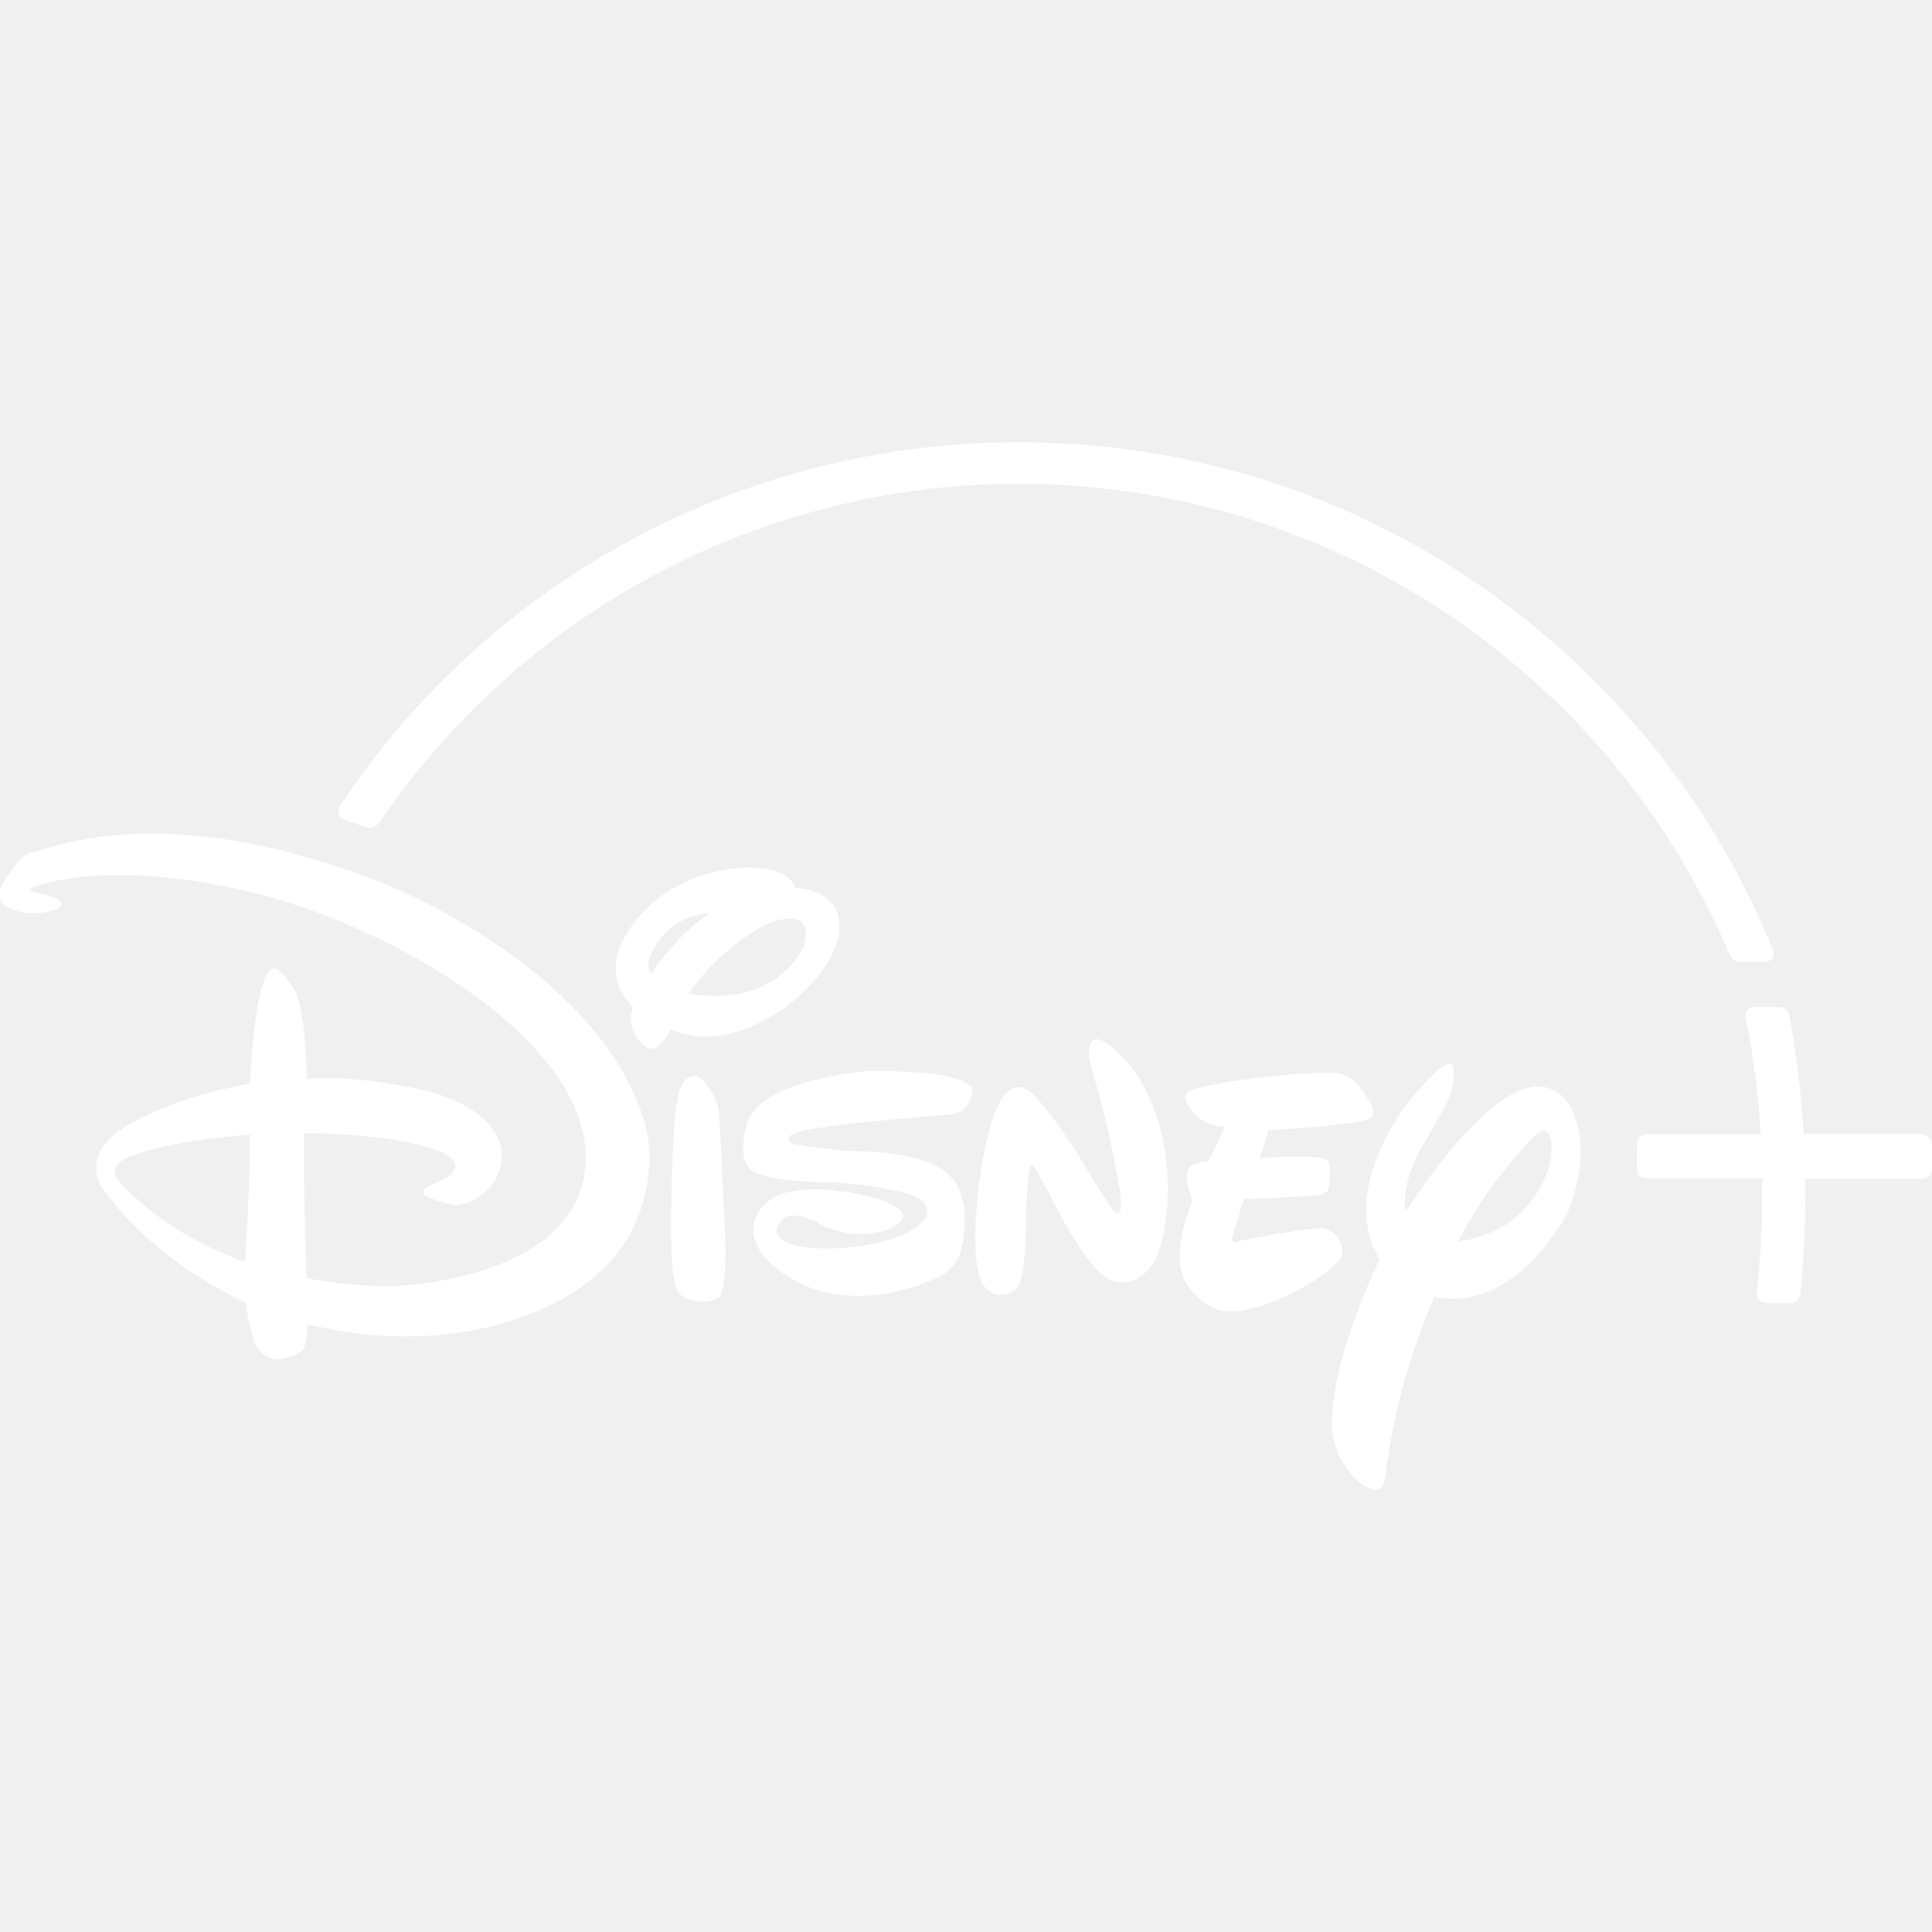
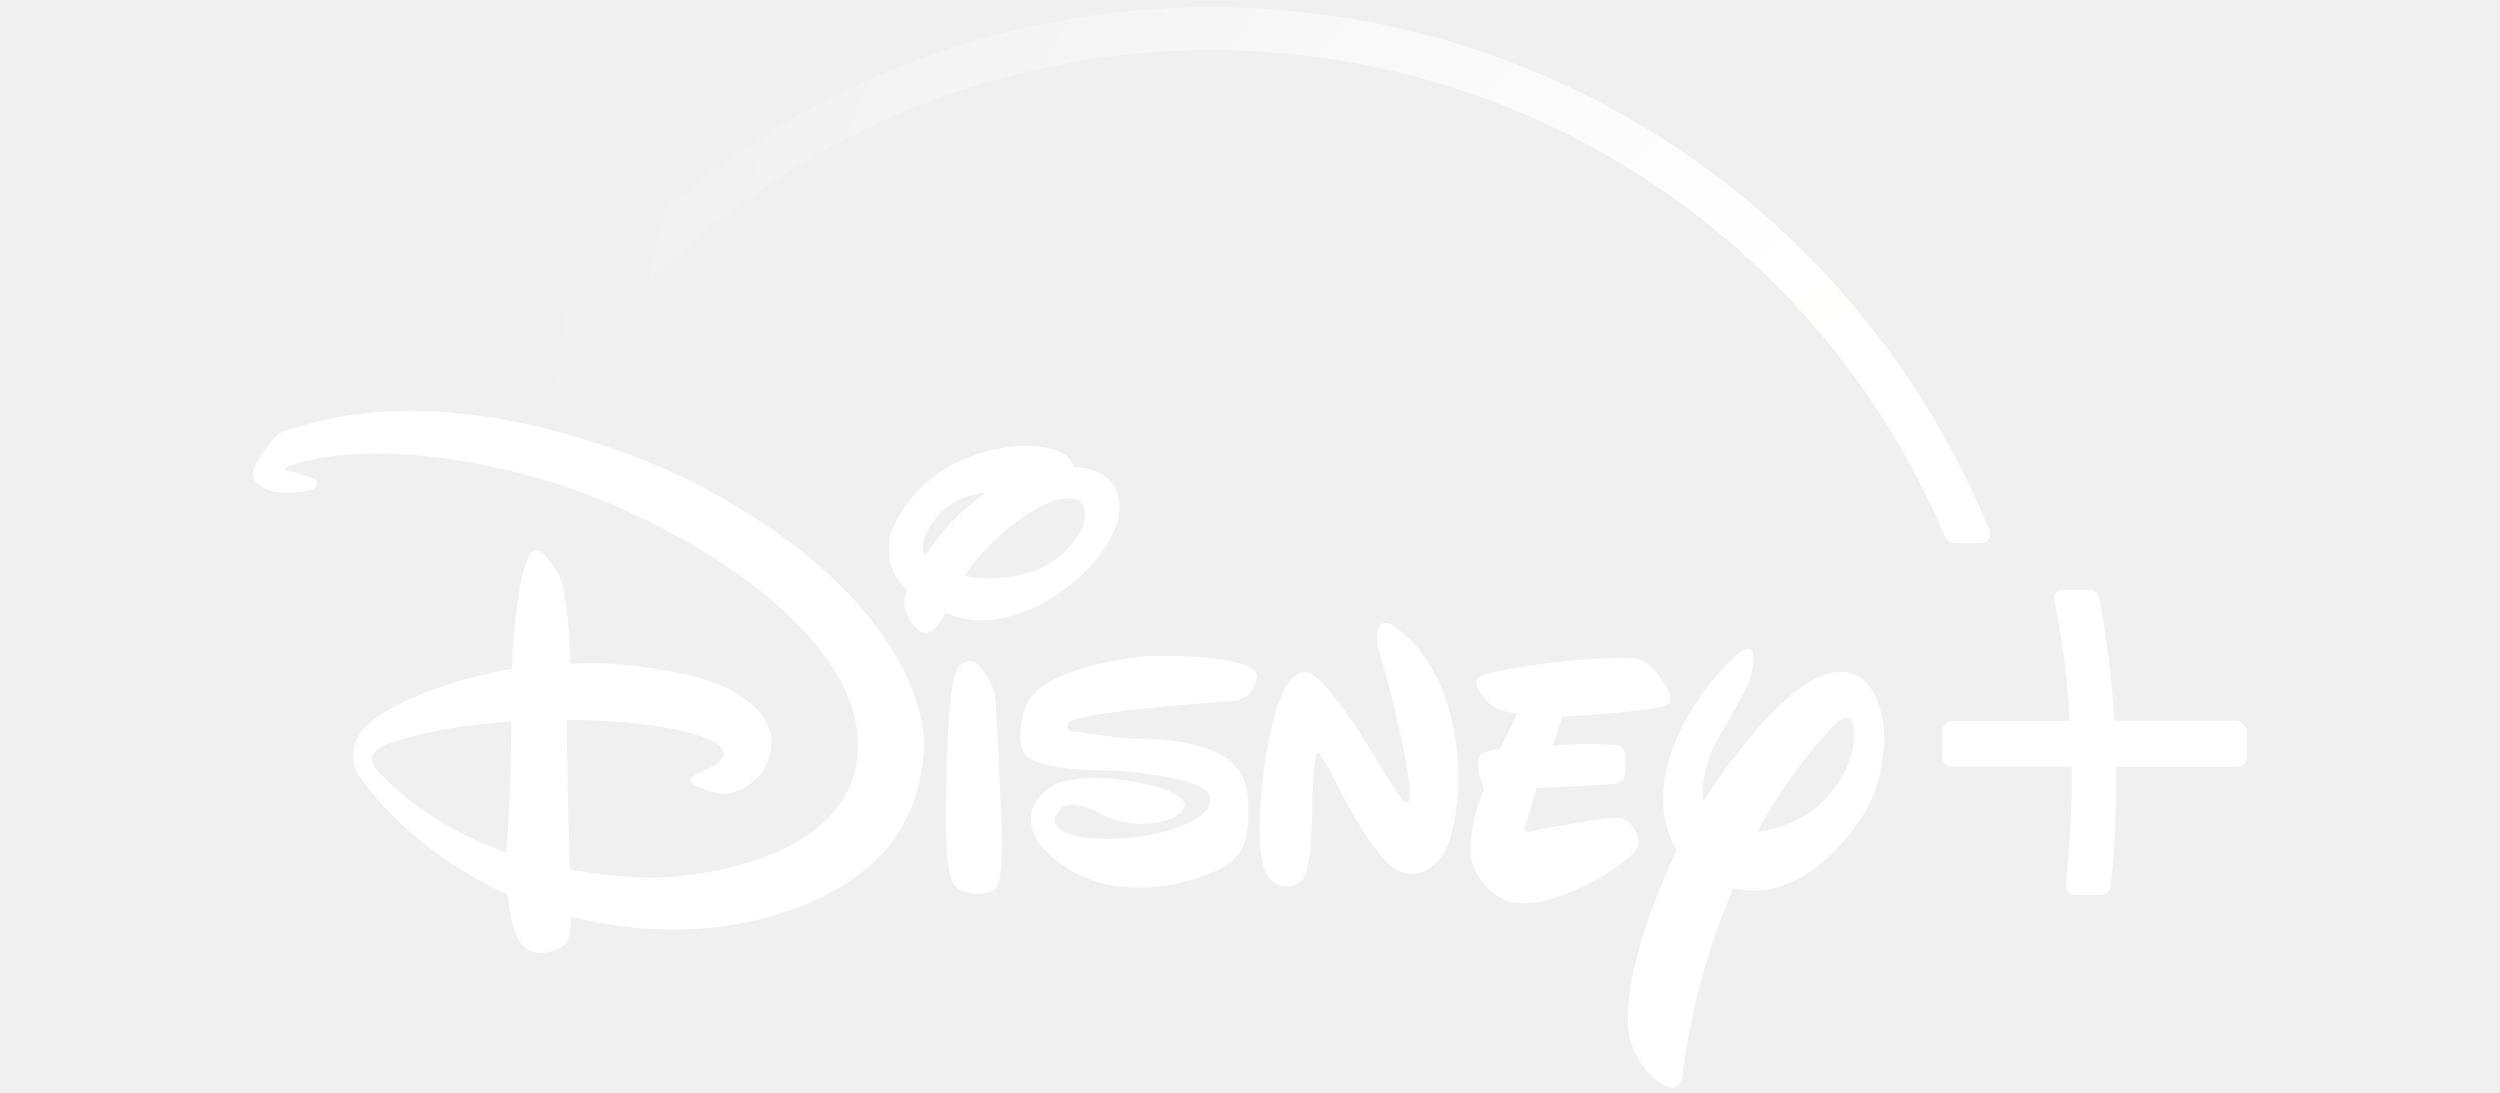
- <svg xmlns="http://www.w3.org/2000/svg" xml:space="preserve" viewBox="0 0 512 512">
-   <path d="M361.9 296.9c-7.1 1.6-25.7 2.6-25.7 2.6l-2.4 7.4s9.3-.8 16.1-.1c0 0 2.2-.2 2.5 2.5.1 2.6-.2 5.3-.2 5.3s-.1 1.7-2.5 2.1c-2.6.4-20.1 1.1-20.1 1.1l-2.9 9.6s-1 2.2 1.3 1.6c2.2-.6 20.6-4 23-3.5 2.6.6 5.4 4 4.6 7.2-1 3.8-19.3 15.6-30.5 14.7 0 0-5.9.4-10.8-7.5-4.6-7.5 1.8-21.8 1.8-21.8s-2.9-6.7-.8-8.9c0 0 1.3-1.1 4.9-1.4l4.5-9.3s-5.1.3-8.2-3.4c-2.9-3.6-3.1-5.2-.9-6.2 2.3-1.1 23.6-5 38.3-4.5 0 0 5.1-.5 9.5 8.4-.1-.3 2.1 3.3-1.5 4.1m-55.2 35.8c-1.9 4.4-6.8 9.2-13 6.2-6.1-3-15.8-22.8-15.8-22.8s-3.7-7.4-4.4-7.2c0 0-.8-1.4-1.3 6.6s.1 23.8-3.1 26.2c-3.1 2.5-6.7 1.5-8.7-1.4-1.7-2.9-2.5-9.6-1.5-21.6 1.1-11.9 3.9-24.6 7.4-28.6 3.5-3.9 6.4-1.1 7.5 0 0 0 4.7 4.3 12.5 16.9l1.4 2.3s7.1 11.9 7.8 11.9c0 0 .6.5 1.1.1.7-.2.4-4 .4-4s-1.5-12.9-7.9-34.9c0 0-1-2.8-.3-5.3.6-2.6 3.2-1.4 3.2-1.4s10 5 14.9 21.4 1.7 31.1-.2 35.6m-49.3-42c-.8 1.7-1.3 4.1-5.6 4.7 0 0-40.5 2.8-42.4 5.6 0 0-1.4 1.7.8 2.2 2.2.4 11.4 1.7 15.8 1.9 4.7 0 20.7.2 26.4 7.3 0 0 3.4 3.4 3.2 11.1-.1 7.9-1.5 10.6-4.6 13.5-3.2 2.7-30.7 15-48.4-3.9 0 0-8.2-9.1 2.8-16 0 0 7.9-4.8 28 .8 0 0 6.1 2.2 5.8 4.4-.3 2.4-5 4.9-11.8 4.7-6.6-.2-11.4-3.3-10.5-2.9.9.3-7.1-3.8-9.5-1-2.5 2.6-1.9 4.2.5 5.9 6.2 3.5 29.9 2.3 37-5.6 0 0 2.8-3.2-1.5-5.8-4.3-2.5-16.5-3.9-21.3-4.2-4.6-.2-21.6 0-24.1-4.5 0 0-2.5-3.1.2-11.7 2.9-9.1 22.7-12.5 31.2-13.3 0 0 23.6-.8 27.9 4 .2 0 .8 1.2.1 2.8m-66.9 53.1c-2.9 2.1-8.9 1.2-10.6-1.2-1.7-2.1-2.3-10.5-2-23.7.3-13.3.6-29.9 3.5-32.5 3.1-2.7 4.9-.3 6.1 1.5 1.3 1.8 2.8 3.7 3.1 7.9s1.3 26.1 1.3 26.1 1.3 19.8-1.4 21.9m6.1-70.8c-8.3 2.8-14 1.8-18.8-.2-2.1 3.7-3.3 4.8-5 5.1-2.4.2-4.5-3.5-4.9-4.8-.4-.9-1.5-2.5-.1-6.2-4.7-4.2-5.1-9.9-4.3-13.8 1.2-4.4 9.2-21.3 33.4-23.2 0 0 11.9-.9 13.9 5.5h.3s11.5 0 11.3 10.3c-.1 10.1-12.8 22.9-25.8 27.3M174 250.2c-2.5 3.9-2.6 6.3-1.4 7.9 2.8-4.3 7.9-11 15.5-16.1-5.9.5-10.8 3-14.1 8.2m33.5-6.6c-7.6 1.1-19.4 11.4-25 19.7 8.6 1.6 23.8 1 30.6-12.7-.2 0 3.1-8.5-5.6-7m207.1 79.3c-4.6 8-17.4 24.6-34.5 20.7-5.7 13.7-10.4 27.6-13.1 48.3 0 0-.6 4-3.9 2.6-3.3-1.2-8.8-6.7-9.9-14.3-1.2-10 3.3-27 12.4-46.5-2.7-4.3-4.5-10.5-2.9-19.3 0 0 2.3-16.3 18.7-31.1 0 0 2-1.7 3.1-1.2 1.3.5.7 5.9-.3 8.4-1 2.6-8.4 15.3-8.4 15.3s-4.6 8.6-3.3 15.3c8.6-13.2 28.2-40 40.4-31.5 4.1 2.9 6 9.3 6 16.1-.3 6.1-1.7 12.4-4.3 17.2M411 302s-.7-5.3-5.8.5c-4.4 4.9-12.4 14.1-18.8 26.5 6.7-.7 13.2-4.4 15.2-6.3 3.2-2.8 10.6-10.5 9.4-20.7m-238.9 6.6c-.9 11.9-5.5 31.9-37.9 41.8-21.4 6.4-41.6 3.3-52.7.5-.2 4.4-.7 6.2-1.4 7-.9.9-7.9 5-11.8-.7-1.7-2.7-2.6-7.6-3.1-12-24.8-11.4-36.2-27.9-36.7-28.6-.5-.5-6.2-6.4-.5-13.7 5.3-6.5 22.7-13.1 38.3-15.7.5-13.4 2.1-23.5 4-28.1 2.3-5.4 5.1-.5 7.6 3.1 2.1 2.7 3.3 14.4 3.4 23.7 10.2-.5 16.3.2 27.7 2.3 14.9 2.7 24.8 10.3 23.9 18.9-.6 8.5-8.4 12-11.4 12.2-3.1.2-7.9-2-7.9-2-3.3-1.6-.2-3 3.7-4.7 4.3-2.1 3.3-4.3 3.3-4.3-1.6-4.7-20.9-8-40.1-8-.1 10.6.4 28.1.7 38.4 13.4 2.6 23.5 2.1 23.5 2.1s49-1.4 50.5-32.7-48.9-61.4-86.1-71c-37.2-9.7-58.3-3-60.1-2-2 1-.1 1.3-.1 1.3s2 .3 5.5 1.5c3.7 1.2.8 3.1.8 3.1-6.3 2-13.5.7-14.9-2.2s.9-5.5 3.6-9.3c2.7-3.9 5.6-3.8 5.6-3.8 46-15.9 102.1 12.9 102.1 12.9 52.5 26.7 61.5 57.9 60.5 70M33.2 307c-5.2 2.6-1.6 6.2-1.6 6.2 9.8 10.5 21.8 17.1 33.3 21.2 1.3-18.2 1.1-24.6 1.3-33.7-17.9 1.3-28.2 4.2-33 6.3m478.8-3.7v6.5c0 1.4-1.1 2.6-2.6 2.6h-31v4.4c0 9.6-.4 17.4-1.3 26.2-.1 1.3-1.2 2.3-2.5 2.3H468c-.7 0-1.3-.3-1.8-.8-.4-.5-.7-1.2-.6-1.9.9-8.8 1.4-16.5 1.4-25.9v-4.4h-30.6c-1.4 0-2.6-1.1-2.6-2.6v-6.5c0-1.4 1.1-2.6 2.6-2.6h30.2c-.6-10.6-1.9-20.8-4-31.1-.1-.6 0-1.3.4-1.8s1-.8 1.6-.8h7.2c1.1 0 2.1.8 2.3 1.9 2 10.7 3.3 21.1 3.9 31.7h31.3c1.5.2 2.7 1.4 2.7 2.8m-42.1-51.5c-16-39.3-43-72.8-78.1-96.9-36-24.7-78.1-37.7-121.9-37.7-72.4 0-139.7 36-179.8 96.3-.4.6-.5 1.5-.3 2.2.2.8.8 1.3 1.6 1.6l5.6 1.9c.3.1.7.1 1 .1 1 0 2-.5 2.6-1.4 18.4-27.1 43.3-49.6 72-65.1 29.7-16 63.3-24.6 97.2-24.6 41 0 80.5 12.1 114.4 34.9 33 22.3 58.7 53.4 74.2 90 .4 1.1 1.5 1.8 2.7 1.8h6.7c.8 0 1.5-.4 1.9-1s.5-1.4.2-2.1m-372-34.2c-.1 0-.3 0-.4-.1.1 0 .2.1.4.1.1 0 0 0 0 0m361.7 36.5c.1.1.3.2.4.2-.1-.1-.3-.1-.4-.2" style="fill:#fff" />
+ <svg xmlns="http://www.w3.org/2000/svg" xmlns:xlink="http://www.w3.org/1999/xlink" version="1.0" width="732pt" height="320pt" viewBox="0 0 732 320" preserveAspectRatio="xMidYMid meet" id="svg4">
+   <defs id="defs4">
+     <radialGradient id="disney-plus_svg__a" cx="463.589" cy="533.713" r="374.058" gradientTransform="matrix(1.08851,0,0,1.08851,61.35277,-397.3929)" gradientUnits="userSpaceOnUse">
+       <stop offset="0.007" style="stop-color:#ffffff;stop-opacity:1;" id="stop1" />
+       <stop offset="0.03" style="stop-color:#ffffff;stop-opacity:1;" id="stop2" />
+       <stop offset="0.057" style="stop-color:#ffffff;stop-opacity:1;" id="stop3" />
+       <stop offset="0.084" style="stop-color:#ffffff;stop-opacity:1;" id="stop4" />
+       <stop offset="0.111" style="stop-color:#ffffff;stop-opacity:1;" id="stop5" />
+       <stop offset="0.138" style="stop-color:#ffffff;stop-opacity:1;" id="stop6" />
+       <stop offset="0.165" style="stop-color:#ffffff;stop-opacity:1;" id="stop7" />
+       <stop offset="0.191" style="stop-color:#fffffe;stop-opacity:1;" id="stop8" />
+       <stop offset="0.216" style="stop-color:#ffffff;stop-opacity:1;" id="stop9" />
+       <stop offset="1" style="stop-color:#ffffff;stop-opacity:0;" id="stop10" />
+     </radialGradient>
+     <linearGradient xlink:href="#linearGradient1" id="linearGradient12" x1="470.576" y1="186.05" x2="89.193" y2="186.05" gradientUnits="userSpaceOnUse" gradientTransform="matrix(1.08851,0,0,1.08851,61.35277,-93.69853)" />
+     <linearGradient id="linearGradient1">
+       <stop style="stop-color:#ffffff;stop-opacity:1;" offset="0" id="stop11" />
+       <stop style="stop-color:#ffffff;stop-opacity:0;" offset="1" id="stop12" />
+     </linearGradient>
+   </defs>
+   <g id="g5" transform="matrix(1.046972,0,0,1.046972,-17.19183,-33.35793)">
+     <path d="m 481.326,229.48 c -7.728,1.742 -27.975,2.83 -27.975,2.83 l -2.612,8.055 c 0,0 10.123,-0.871 17.525,-0.109 0,0 2.395,-0.218 2.721,2.721 0.109,2.83 -0.218,5.769 -0.218,5.769 0,0 -0.109,1.85 -2.721,2.286 -2.83,0.435 -21.879,1.197 -21.879,1.197 l -3.157,10.45 c 0,0 -1.089,2.395 1.415,1.742 2.395,-0.653 22.423,-4.354 25.036,-3.81 2.83,0.653 5.878,4.354 5.007,7.837 -1.089,4.136 -21.008,16.981 -33.2,16.001 0,0 -6.422,0.435 -11.756,-8.164 -5.007,-8.164 1.959,-23.73 1.959,-23.73 0,0 -3.157,-7.293 -0.871,-9.688 0,0 1.415,-1.197 5.334,-1.524 l 4.898,-10.123 c 0,0 -5.551,0.327 -8.926,-3.701 -3.157,-3.919 -3.374,-5.66 -0.98,-6.749 2.504,-1.197 25.689,-5.443 41.69,-4.898 0,0 5.551,-0.544 10.341,9.143 -0.109,-0.327 2.286,3.592 -1.633,4.463 m -60.086,38.969 c -2.068,4.789 -7.402,10.014 -14.151,6.749 -6.64,-3.266 -17.198,-24.818 -17.198,-24.818 0,0 -4.027,-8.055 -4.789,-7.837 0,0 -0.871,-1.524 -1.415,7.184 -0.544,8.708 0.109,25.907 -3.374,28.519 -3.374,2.721 -7.293,1.633 -9.47,-1.524 -1.85,-3.157 -2.721,-10.45 -1.633,-23.512 1.197,-12.953 4.245,-26.777 8.055,-31.131 3.81,-4.245 6.966,-1.197 8.164,0 0,0 5.116,4.681 13.606,18.396 l 1.524,2.504 c 0,0 7.728,12.953 8.49,12.953 0,0 0.653,0.544 1.197,0.109 0.762,-0.218 0.435,-4.354 0.435,-4.354 0,0 -1.633,-14.042 -8.599,-37.989 0,0 -1.089,-3.048 -0.327,-5.769 0.653,-2.83 3.483,-1.524 3.483,-1.524 0,0 10.885,5.443 16.219,23.294 5.334,17.852 1.85,33.853 -0.218,38.751 m -53.664,-45.717 c -0.871,1.85 -1.415,4.463 -6.096,5.116 0,0 -44.085,3.048 -46.153,6.096 0,0 -1.524,1.85 0.871,2.395 2.395,0.435 12.409,1.85 17.198,2.068 5.116,0 22.532,0.218 28.737,7.946 0,0 3.701,3.701 3.483,12.082 -0.109,8.599 -1.633,11.538 -5.007,14.695 -3.483,2.939 -33.417,16.328 -52.684,-4.245 0,0 -8.926,-9.905 3.048,-17.416 0,0 8.599,-5.225 30.478,0.871 0,0 6.64,2.395 6.313,4.789 -0.327,2.612 -5.443,5.334 -12.844,5.116 -7.184,-0.218 -12.409,-3.592 -11.429,-3.157 0.98,0.327 -7.728,-4.136 -10.341,-1.089 -2.721,2.83 -2.068,4.572 0.544,6.422 6.749,3.81 32.546,2.504 40.275,-6.096 0,0 3.048,-3.483 -1.633,-6.313 -4.681,-2.721 -17.96,-4.245 -23.185,-4.572 -5.007,-0.218 -23.512,0 -26.233,-4.898 0,0 -2.721,-3.374 0.218,-12.736 3.157,-9.905 24.709,-13.606 33.962,-14.477 0,0 25.689,-0.871 30.369,4.354 0.218,0 0.871,1.306 0.109,3.048 m -72.821,57.8 c -3.157,2.286 -9.688,1.306 -11.538,-1.306 -1.85,-2.286 -2.504,-11.429 -2.177,-25.798 0.327,-14.477 0.653,-32.546 3.81,-35.377 3.374,-2.939 5.334,-0.327 6.64,1.633 1.415,1.959 3.048,4.027 3.374,8.599 0.327,4.572 1.415,28.41 1.415,28.41 0,0 1.415,21.552 -1.524,23.838 m 6.64,-77.067 c -9.035,3.048 -15.239,1.959 -20.464,-0.218 -2.286,4.027 -3.592,5.225 -5.443,5.551 -2.612,0.218 -4.898,-3.81 -5.334,-5.225 -0.435,-0.98 -1.633,-2.721 -0.109,-6.749 -5.116,-4.572 -5.551,-10.776 -4.681,-15.021 1.306,-4.789 10.014,-23.185 36.356,-25.253 0,0 12.953,-0.98 15.13,5.987 h 0.327 c 0,0 12.518,0 12.3,11.212 -0.109,10.994 -13.933,24.927 -28.084,29.716 m -24.6,-24.818 c -2.721,4.245 -2.83,6.858 -1.524,8.599 3.048,-4.681 8.599,-11.974 16.872,-17.525 -6.422,0.544 -11.756,3.266 -15.348,8.926 m 36.465,-7.184 c -8.273,1.197 -21.117,12.409 -27.213,21.444 9.361,1.742 25.907,1.089 33.308,-13.824 -0.218,0 3.374,-9.252 -6.096,-7.62 M 538.69,257.781 c -5.007,8.708 -18.94,26.777 -37.554,22.532 -6.205,14.913 -11.321,30.043 -14.259,52.575 0,0 -0.653,4.354 -4.245,2.83 -3.592,-1.306 -9.579,-7.293 -10.776,-15.566 -1.306,-10.885 3.592,-29.39 13.498,-50.616 -2.939,-4.681 -4.898,-11.429 -3.157,-21.008 0,0 2.504,-17.743 20.355,-33.853 0,0 2.177,-1.85 3.374,-1.306 1.415,0.544 0.762,6.422 -0.327,9.143 -1.089,2.83 -9.143,16.654 -9.143,16.654 0,0 -5.007,9.361 -3.592,16.654 9.361,-14.368 30.696,-43.54 43.976,-34.288 4.463,3.157 6.531,10.123 6.531,17.525 -0.327,6.64 -1.851,13.498 -4.681,18.722 m -3.919,-22.75 c 0,0 -0.762,-5.769 -6.313,0.544 -4.789,5.334 -13.498,15.348 -20.464,28.846 7.293,-0.762 14.368,-4.789 16.545,-6.858 3.483,-3.048 11.538,-11.429 10.232,-22.532 m -260.045,7.184 c -0.98,12.953 -5.987,34.723 -41.255,45.5 -23.294,6.966 -45.282,3.592 -57.364,0.544 -0.218,4.789 -0.762,6.749 -1.524,7.62 -0.98,0.98 -8.599,5.443 -12.844,-0.762 -1.85,-2.939 -2.83,-8.273 -3.374,-13.062 -26.995,-12.409 -39.404,-30.369 -39.948,-31.131 -0.544,-0.544 -6.749,-6.966 -0.544,-14.913 5.769,-7.075 24.709,-14.259 41.69,-17.09 0.544,-14.586 2.286,-25.58 4.354,-30.587 2.504,-5.878 5.551,-0.544 8.273,3.374 2.286,2.939 3.592,15.675 3.701,25.798 11.103,-0.544 17.743,0.218 30.152,2.504 16.219,2.939 26.995,11.212 26.015,20.573 -0.653,9.252 -9.143,13.062 -12.409,13.28 -3.374,0.218 -8.599,-2.177 -8.599,-2.177 -3.592,-1.742 -0.218,-3.266 4.027,-5.116 4.681,-2.286 3.592,-4.681 3.592,-4.681 -1.742,-5.116 -22.75,-8.708 -43.649,-8.708 -0.109,11.538 0.435,30.587 0.762,41.799 14.586,2.83 25.58,2.286 25.58,2.286 0,0 53.337,-1.524 54.97,-35.594 1.633,-34.07 -53.228,-66.835 -93.721,-77.284 -40.493,-10.559 -63.46,-3.266 -65.419,-2.177 -2.177,1.089 -0.109,1.415 -0.109,1.415 0,0 2.177,0.327 5.987,1.633 4.027,1.306 0.871,3.374 0.871,3.374 -6.858,2.177 -14.695,0.762 -16.219,-2.395 -1.524,-3.157 0.98,-5.987 3.919,-10.123 2.939,-4.245 6.096,-4.136 6.096,-4.136 50.071,-17.307 111.137,14.042 111.137,14.042 57.147,29.063 66.943,63.025 65.855,76.196 m -151.194,-1.742 c -5.66,2.83 -1.742,6.749 -1.742,6.749 10.667,11.429 23.73,18.614 36.247,23.076 1.415,-19.811 1.197,-26.777 1.415,-36.683 -19.484,1.415 -30.696,4.572 -35.921,6.858 m 521.179,-4.027 v 7.075 c 0,1.524 -1.197,2.83 -2.83,2.83 h -33.744 v 4.789 c 0,10.45 -0.435,18.94 -1.415,28.519 -0.109,1.415 -1.306,2.504 -2.721,2.504 h -7.184 c -0.762,0 -1.415,-0.327 -1.959,-0.871 -0.435,-0.544 -0.762,-1.306 -0.653,-2.068 0.98,-9.579 1.524,-17.96 1.524,-28.192 v -4.789 h -33.309 c -1.524,0 -2.83,-1.197 -2.83,-2.83 v -7.075 c 0,-1.524 1.197,-2.83 2.83,-2.83 h 32.873 c -0.653,-11.538 -2.068,-22.641 -4.354,-33.853 -0.109,-0.653 0,-1.415 0.435,-1.959 0.435,-0.544 1.089,-0.871 1.742,-0.871 h 7.837 c 1.198,0 2.286,0.871 2.504,2.068 2.177,11.647 3.592,22.968 4.245,34.506 h 34.07 c 1.633,0.218 2.939,1.524 2.939,3.048" style="fill:#ffffff;fill-opacity:1;stroke:#74c7ec;stroke-width:0;stroke-dasharray:none;stroke-opacity:1" id="path1-3" />
+     <path d="M 572.844,180.388 C 555.428,137.61 526.038,101.145 487.831,74.912 448.645,48.026 402.818,33.875 355.142,33.875 c -78.808,0 -152.065,39.186 -195.714,104.824 -0.435,0.653 -0.544,1.633 -0.327,2.395 0.218,0.871 0.871,1.415 1.742,1.742 l 6.096,2.068 c 0.327,0.109 0.762,0.109 1.089,0.109 1.089,0 2.177,-0.544 2.83,-1.524 20.029,-29.499 47.133,-53.99 78.373,-70.862 32.329,-17.416 68.903,-26.777 105.803,-26.777 44.629,0 87.625,13.171 124.526,37.989 35.921,24.274 63.896,58.126 80.768,97.966 0.435,1.197 1.633,1.959 2.939,1.959 h 7.293 c 0.871,0 1.633,-0.435 2.068,-1.089 0.435,-0.653 0.544,-1.524 0.218,-2.286 M 167.918,143.161 c -0.109,0 -0.327,0 -0.435,-0.109 0.109,0 0.218,0.109 0.435,0.109 0.109,0 0,0 0,0 m 393.714,39.731 c 0.109,0.109 0.326,0.218 0.435,0.218 -0.109,-0.109 -0.327,-0.109 -0.435,-0.218" style="fill:url(#disney-plus_svg__a);stroke:url(#linearGradient12);stroke-width:0;stroke-dasharray:none;stroke-opacity:1" id="path10" />
+   </g>
</svg>
